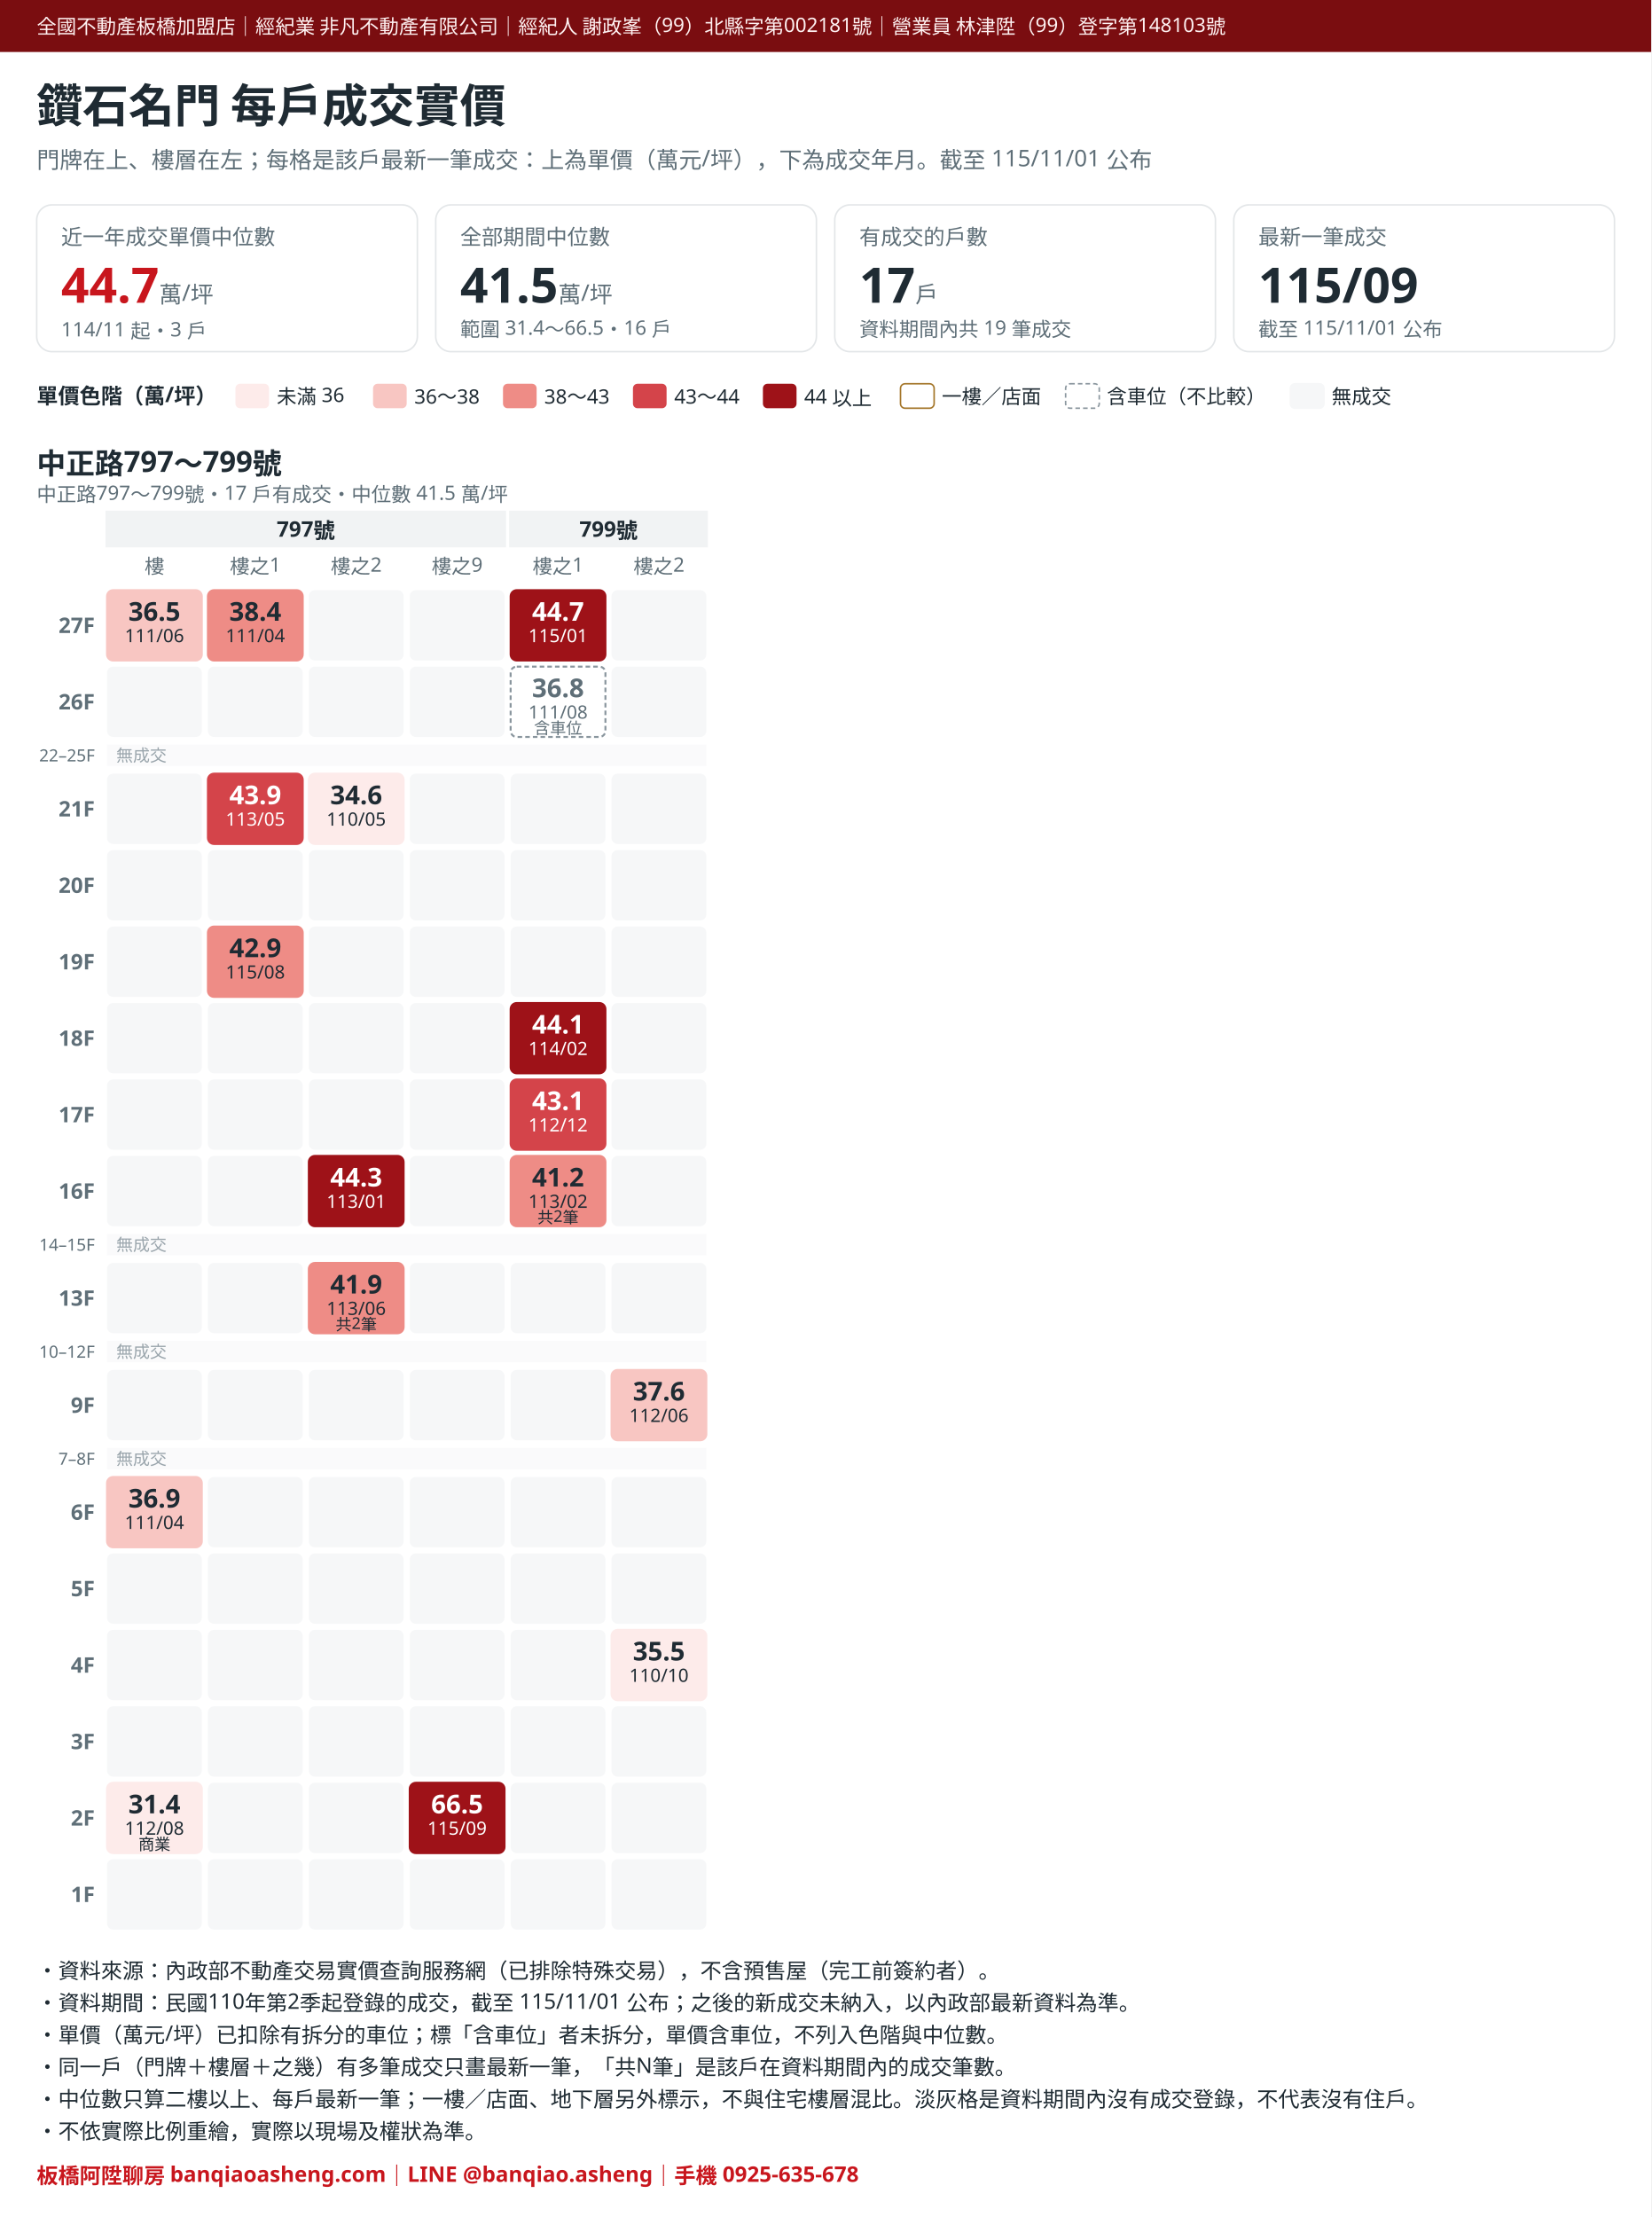
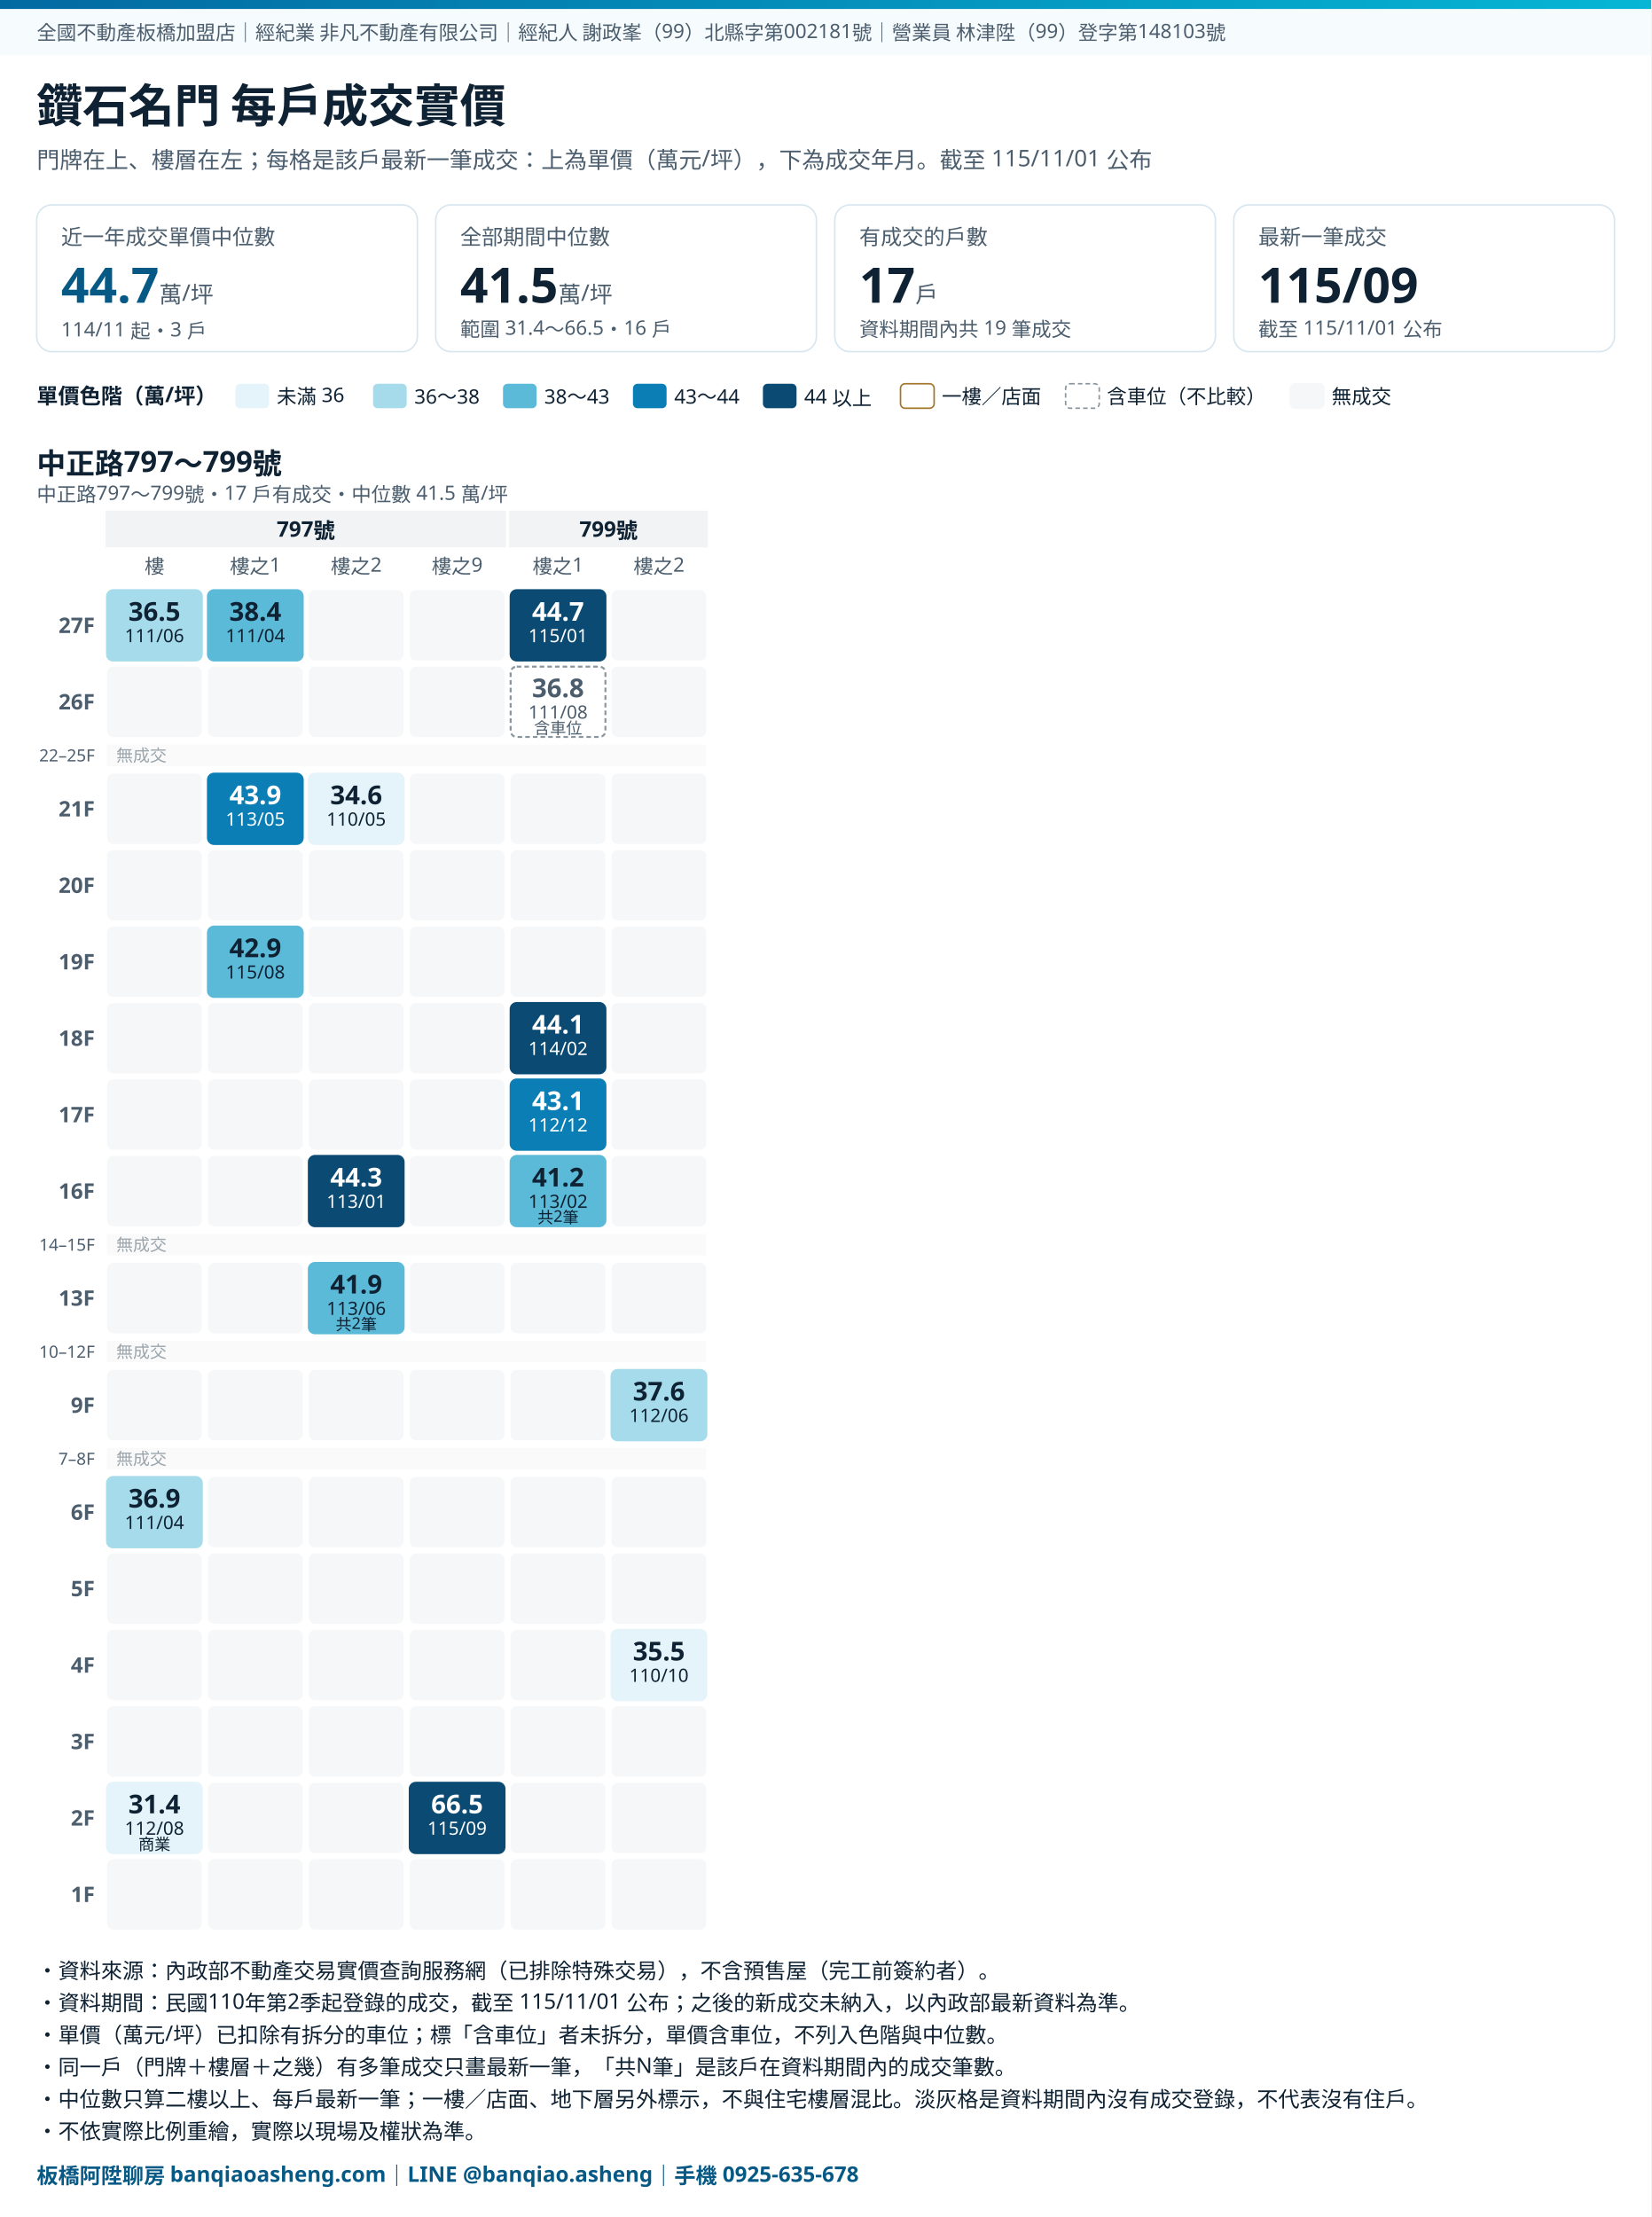
<svg xmlns="http://www.w3.org/2000/svg" viewBox="0 0 1080 1450" preserveAspectRatio="xMidYMin meet" style="width:100%;height:auto;max-width:1080px" font-family="Noto Sans TC, Microsoft JhengHei, PingFang TC, sans-serif">
  <rect width="100%" height="100%" fill="#FFFFFF" />
-   <rect x="0" y="0" width="1080" height="34" fill="#7A0D10" />
-   <text x="24" y="22" font-size="13" fill="#FFF2F2">全國不動產板橋加盟店｜經紀業 非凡不動產有限公司｜經紀人 謝政峯（99）北縣字第002181號｜營業員 林津陞（99）登字第148103號</text>
-   <text x="24" y="80" font-size="30" font-weight="700" fill="#1F2B33">鑽石名門 每戶成交實價</text>
-   <text x="24" y="110" font-size="15" fill="#5F6F78">門牌在上、樓層在左；每格是該戶最新一筆成交：上為單價（萬元/坪），下為成交年月。截至 115/11/01 公布</text>
-   <rect x="24.0" y="134" width="249.0" height="96" rx="10" fill="#FFFFFF" stroke="#E3E6E8" />
-   <text x="40.0" y="160" font-size="14" fill="#5F6F78">近一年成交單價中位數</text>
-   <text x="40.0" y="198" font-size="32" font-weight="700" fill="#C8161D">44.7<tspan font-size="15" font-weight="400" fill="#5F6F78"> 萬/坪</tspan>
-   </text>
-   <text x="40.0" y="220" font-size="13" fill="#5F6F78">114/11 起・3 戶</text>
-   <rect x="285.0" y="134" width="249.0" height="96" rx="10" fill="#FFFFFF" stroke="#E3E6E8" />
-   <text x="301.0" y="160" font-size="14" fill="#5F6F78">全部期間中位數</text>
-   <text x="301.0" y="198" font-size="32" font-weight="700" fill="#1F2B33">41.5<tspan font-size="15" font-weight="400" fill="#5F6F78"> 萬/坪</tspan>
-   </text>
-   <text x="301.0" y="220" font-size="13" fill="#5F6F78">範圍 31.4～66.5・16 戶</text>
-   <rect x="546.0" y="134" width="249.0" height="96" rx="10" fill="#FFFFFF" stroke="#E3E6E8" />
-   <text x="562.0" y="160" font-size="14" fill="#5F6F78">有成交的戶數</text>
-   <text x="562.0" y="198" font-size="32" font-weight="700" fill="#1F2B33">17<tspan font-size="15" font-weight="400" fill="#5F6F78"> 戶</tspan>
-   </text>
-   <text x="562.0" y="220" font-size="13" fill="#5F6F78">資料期間內共 19 筆成交</text>
-   <rect x="807.0" y="134" width="249.0" height="96" rx="10" fill="#FFFFFF" stroke="#E3E6E8" />
-   <text x="823.0" y="160" font-size="14" fill="#5F6F78">最新一筆成交</text>
-   <text x="823.0" y="198" font-size="32" font-weight="700" fill="#1F2B33">115/09<tspan font-size="15" font-weight="400" fill="#5F6F78"> </tspan>
-   </text>
-   <text x="823.0" y="220" font-size="13" fill="#5F6F78">截至 115/11/01 公布</text>
-   <text x="24" y="264" font-size="14" font-weight="700" fill="#1F2B33">單價色階（萬/坪）</text>
-   <rect x="154" y="251" width="22" height="16" rx="3" fill="#FDEBEA" />
-   <text x="181" y="264" font-size="13" fill="#1F2B33">未滿 36</text>
-   <rect x="244" y="251" width="22" height="16" rx="3" fill="#F8C6C2" />
-   <text x="271" y="264" font-size="13" fill="#1F2B33">36～38</text>
-   <rect x="329" y="251" width="22" height="16" rx="3" fill="#EE8C86" />
-   <text x="356" y="264" font-size="13" fill="#1F2B33">38～43</text>
-   <rect x="414" y="251" width="22" height="16" rx="3" fill="#D4444A" />
-   <text x="441" y="264" font-size="13" fill="#1F2B33">43～44</text>
-   <rect x="499" y="251" width="22" height="16" rx="3" fill="#9E1218" />
-   <text x="526" y="264" font-size="13" fill="#1F2B33">44 以上</text>
+   <defs>
+     <linearGradient id="band" x1="0" x2="1" y1="0" y2="0">
+       <stop offset="0" stop-color="#0369A1" />
+       <stop offset="1" stop-color="#06B6D4" />
+     </linearGradient>
+   </defs>
+   <rect x="0" y="0" width="1080" height="6" fill="url(#band)" />
+   <rect x="0" y="6" width="1080" height="30" fill="#F6FBFD" />
+   <text x="24" y="26" font-size="13" fill="#4C5E6E">全國不動產板橋加盟店｜經紀業 非凡不動產有限公司｜經紀人 謝政峯（99）北縣字第002181號｜營業員 林津陞（99）登字第148103號</text>
+   <text x="24" y="80" font-size="30" font-weight="700" fill="#0F2233">鑽石名門 每戶成交實價</text>
+   <text x="24" y="110" font-size="15" fill="#4C5E6E">門牌在上、樓層在左；每格是該戶最新一筆成交：上為單價（萬元/坪），下為成交年月。截至 115/11/01 公布</text>
+   <rect x="24.0" y="134" width="249.0" height="96" rx="10" fill="#FFFFFF" stroke="#D7E6EF" />
+   <text x="40.0" y="160" font-size="14" fill="#4C5E6E">近一年成交單價中位數</text>
+   <text x="40.0" y="198" font-size="32" font-weight="700" fill="#075985">44.7<tspan font-size="15" font-weight="400" fill="#4C5E6E"> 萬/坪</tspan>
+   </text>
+   <text x="40.0" y="220" font-size="13" fill="#4C5E6E">114/11 起・3 戶</text>
+   <rect x="285.0" y="134" width="249.0" height="96" rx="10" fill="#FFFFFF" stroke="#D7E6EF" />
+   <text x="301.0" y="160" font-size="14" fill="#4C5E6E">全部期間中位數</text>
+   <text x="301.0" y="198" font-size="32" font-weight="700" fill="#0F2233">41.5<tspan font-size="15" font-weight="400" fill="#4C5E6E"> 萬/坪</tspan>
+   </text>
+   <text x="301.0" y="220" font-size="13" fill="#4C5E6E">範圍 31.4～66.5・16 戶</text>
+   <rect x="546.0" y="134" width="249.0" height="96" rx="10" fill="#FFFFFF" stroke="#D7E6EF" />
+   <text x="562.0" y="160" font-size="14" fill="#4C5E6E">有成交的戶數</text>
+   <text x="562.0" y="198" font-size="32" font-weight="700" fill="#0F2233">17<tspan font-size="15" font-weight="400" fill="#4C5E6E"> 戶</tspan>
+   </text>
+   <text x="562.0" y="220" font-size="13" fill="#4C5E6E">資料期間內共 19 筆成交</text>
+   <rect x="807.0" y="134" width="249.0" height="96" rx="10" fill="#FFFFFF" stroke="#D7E6EF" />
+   <text x="823.0" y="160" font-size="14" fill="#4C5E6E">最新一筆成交</text>
+   <text x="823.0" y="198" font-size="32" font-weight="700" fill="#0F2233">115/09<tspan font-size="15" font-weight="400" fill="#4C5E6E"> </tspan>
+   </text>
+   <text x="823.0" y="220" font-size="13" fill="#4C5E6E">截至 115/11/01 公布</text>
+   <text x="24" y="264" font-size="14" font-weight="700" fill="#0F2233">單價色階（萬/坪）</text>
+   <rect x="154" y="251" width="22" height="16" rx="3" fill="#E4F4FA" />
+   <text x="181" y="264" font-size="13" fill="#0F2233">未滿 36</text>
+   <rect x="244" y="251" width="22" height="16" rx="3" fill="#A5DBEA" />
+   <text x="271" y="264" font-size="13" fill="#0F2233">36～38</text>
+   <rect x="329" y="251" width="22" height="16" rx="3" fill="#5BBAD8" />
+   <text x="356" y="264" font-size="13" fill="#0F2233">38～43</text>
+   <rect x="414" y="251" width="22" height="16" rx="3" fill="#0B7FB5" />
+   <text x="441" y="264" font-size="13" fill="#0F2233">43～44</text>
+   <rect x="499" y="251" width="22" height="16" rx="3" fill="#0B4A73" />
+   <text x="526" y="264" font-size="13" fill="#0F2233">44 以上</text>
  <rect x="589" y="251" width="22" height="16" rx="3" fill="#FFFFFF" stroke="#A4762A" />
-   <text x="616" y="264" font-size="13" fill="#1F2B33">一樓／店面</text>
+   <text x="616" y="264" font-size="13" fill="#0F2233">一樓／店面</text>
  <rect x="697" y="251" width="22" height="16" rx="3" fill="#FFFFFF" stroke="#8A969E" stroke-dasharray="3 2" />
-   <text x="724" y="264" font-size="13" fill="#1F2B33">含車位（不比較）</text>
+   <text x="724" y="264" font-size="13" fill="#0F2233">含車位（不比較）</text>
  <rect x="844" y="251" width="22" height="16" rx="3" fill="#F6F7F8" stroke="#F6F7F8" />
-   <text x="871" y="264" font-size="13" fill="#1F2B33">無成交</text>
-   <text x="24" y="310" font-size="19" font-weight="700" fill="#1F2B33">中正路797～799號</text>
-   <text x="24" y="328" font-size="13" fill="#5F6F78">中正路797～799號・17 戶有成交・中位數 41.5 萬/坪</text>
+   <text x="871" y="264" font-size="13" fill="#0F2233">無成交</text>
+   <text x="24" y="310" font-size="19" font-weight="700" fill="#0F2233">中正路797～799號</text>
+   <text x="24" y="328" font-size="13" fill="#4C5E6E">中正路797～799號・17 戶有成交・中位數 41.5 萬/坪</text>
  <rect x="69" y="334" width="262" height="24" fill="#F1F3F4" />
-   <text x="200" y="351" font-size="14" font-weight="700" fill="#1F2B33" text-anchor="middle">797號</text>
+   <text x="200" y="351" font-size="14" font-weight="700" fill="#0F2233" text-anchor="middle">797號</text>
  <rect x="333" y="334" width="130" height="24" fill="#F1F3F4" />
-   <text x="398" y="351" font-size="14" font-weight="700" fill="#1F2B33" text-anchor="middle">799號</text>
-   <text x="101" y="375" font-size="13" fill="#5F6F78" text-anchor="middle">樓</text>
-   <text x="167" y="375" font-size="13" fill="#5F6F78" text-anchor="middle">樓之1</text>
-   <text x="233" y="375" font-size="13" fill="#5F6F78" text-anchor="middle">樓之2</text>
-   <text x="299" y="375" font-size="13" fill="#5F6F78" text-anchor="middle">樓之9</text>
-   <text x="365" y="375" font-size="13" fill="#5F6F78" text-anchor="middle">樓之1</text>
-   <text x="431" y="375" font-size="13" fill="#5F6F78" text-anchor="middle">樓之2</text>
-   <text x="62" y="414" font-size="14" font-weight="700" fill="#5F6F78" text-anchor="end">27F</text>
-   <rect x="70" y="386" width="62" height="46" rx="4" fill="#F8C6C2" stroke="#F8C6C2" stroke-width="1.3" />
-   <text x="101" y="406" font-size="17" font-weight="700" fill="#1F2B33" text-anchor="middle">36.5</text>
-   <text x="101" y="420" font-size="12" fill="#1F2B33" text-anchor="middle">111/06</text>
-   <rect x="136" y="386" width="62" height="46" rx="4" fill="#EE8C86" stroke="#EE8C86" stroke-width="1.3" />
-   <text x="167" y="406" font-size="17" font-weight="700" fill="#1F2B33" text-anchor="middle">38.4</text>
-   <text x="167" y="420" font-size="12" fill="#1F2B33" text-anchor="middle">111/04</text>
+   <text x="398" y="351" font-size="14" font-weight="700" fill="#0F2233" text-anchor="middle">799號</text>
+   <text x="101" y="375" font-size="13" fill="#4C5E6E" text-anchor="middle">樓</text>
+   <text x="167" y="375" font-size="13" fill="#4C5E6E" text-anchor="middle">樓之1</text>
+   <text x="233" y="375" font-size="13" fill="#4C5E6E" text-anchor="middle">樓之2</text>
+   <text x="299" y="375" font-size="13" fill="#4C5E6E" text-anchor="middle">樓之9</text>
+   <text x="365" y="375" font-size="13" fill="#4C5E6E" text-anchor="middle">樓之1</text>
+   <text x="431" y="375" font-size="13" fill="#4C5E6E" text-anchor="middle">樓之2</text>
+   <text x="62" y="414" font-size="14" font-weight="700" fill="#4C5E6E" text-anchor="end">27F</text>
+   <rect x="70" y="386" width="62" height="46" rx="4" fill="#A5DBEA" stroke="#A5DBEA" stroke-width="1.3" />
+   <text x="101" y="406" font-size="17" font-weight="700" fill="#0F2233" text-anchor="middle">36.5</text>
+   <text x="101" y="420" font-size="12" fill="#0F2233" text-anchor="middle">111/06</text>
+   <rect x="136" y="386" width="62" height="46" rx="4" fill="#5BBAD8" stroke="#5BBAD8" stroke-width="1.3" />
+   <text x="167" y="406" font-size="17" font-weight="700" fill="#0F2233" text-anchor="middle">38.4</text>
+   <text x="167" y="420" font-size="12" fill="#0F2233" text-anchor="middle">111/04</text>
  <rect x="202" y="386" width="62" height="46" rx="4" fill="#F6F7F8" />
  <rect x="268" y="386" width="62" height="46" rx="4" fill="#F6F7F8" />
-   <rect x="334" y="386" width="62" height="46" rx="4" fill="#9E1218" stroke="#9E1218" stroke-width="1.3" />
+   <rect x="334" y="386" width="62" height="46" rx="4" fill="#0B4A73" stroke="#0B4A73" stroke-width="1.3" />
  <text x="365" y="406" font-size="17" font-weight="700" fill="#FFFFFF" text-anchor="middle">44.7</text>
  <text x="365" y="420" font-size="12" fill="#FFFFFF" text-anchor="middle">115/01</text>
  <rect x="400" y="386" width="62" height="46" rx="4" fill="#F6F7F8" />
-   <text x="62" y="464" font-size="14" font-weight="700" fill="#5F6F78" text-anchor="end">26F</text>
+   <text x="62" y="464" font-size="14" font-weight="700" fill="#4C5E6E" text-anchor="end">26F</text>
  <rect x="70" y="436" width="62" height="46" rx="4" fill="#F6F7F8" />
  <rect x="136" y="436" width="62" height="46" rx="4" fill="#F6F7F8" />
  <rect x="202" y="436" width="62" height="46" rx="4" fill="#F6F7F8" />
  <rect x="268" y="436" width="62" height="46" rx="4" fill="#F6F7F8" />
  <rect x="334" y="436" width="62" height="46" rx="4" fill="#FFFFFF" stroke="#8A969E" stroke-width="1.3" stroke-dasharray="3 2" />
-   <text x="365" y="456" font-size="17" font-weight="700" fill="#5F6F78" text-anchor="middle">36.8</text>
-   <text x="365" y="470" font-size="12" fill="#5F6F78" text-anchor="middle">111/08</text>
-   <text x="365" y="480" font-size="10.5" fill="#5F6F78" text-anchor="middle">含車位</text>
+   <text x="365" y="456" font-size="17" font-weight="700" fill="#4C5E6E" text-anchor="middle">36.8</text>
+   <text x="365" y="470" font-size="12" fill="#4C5E6E" text-anchor="middle">111/08</text>
+   <text x="365" y="480" font-size="10.5" fill="#4C5E6E" text-anchor="middle">含車位</text>
  <rect x="400" y="436" width="62" height="46" rx="4" fill="#F6F7F8" />
  <rect x="70" y="487" width="392" height="14" fill="#FAFAFB" />
-   <text x="62" y="498" font-size="11" fill="#5F6F78" text-anchor="end">22–25F</text>
+   <text x="62" y="498" font-size="11" fill="#4C5E6E" text-anchor="end">22–25F</text>
  <text x="76" y="498" font-size="11" fill="#9AA5AC">無成交</text>
-   <text x="62" y="534" font-size="14" font-weight="700" fill="#5F6F78" text-anchor="end">21F</text>
+   <text x="62" y="534" font-size="14" font-weight="700" fill="#4C5E6E" text-anchor="end">21F</text>
  <rect x="70" y="506" width="62" height="46" rx="4" fill="#F6F7F8" />
-   <rect x="136" y="506" width="62" height="46" rx="4" fill="#D4444A" stroke="#D4444A" stroke-width="1.3" />
+   <rect x="136" y="506" width="62" height="46" rx="4" fill="#0B7FB5" stroke="#0B7FB5" stroke-width="1.3" />
  <text x="167" y="526" font-size="17" font-weight="700" fill="#FFFFFF" text-anchor="middle">43.9</text>
  <text x="167" y="540" font-size="12" fill="#FFFFFF" text-anchor="middle">113/05</text>
-   <rect x="202" y="506" width="62" height="46" rx="4" fill="#FDEBEA" stroke="#FDEBEA" stroke-width="1.3" />
-   <text x="233" y="526" font-size="17" font-weight="700" fill="#1F2B33" text-anchor="middle">34.6</text>
-   <text x="233" y="540" font-size="12" fill="#1F2B33" text-anchor="middle">110/05</text>
+   <rect x="202" y="506" width="62" height="46" rx="4" fill="#E4F4FA" stroke="#E4F4FA" stroke-width="1.3" />
+   <text x="233" y="526" font-size="17" font-weight="700" fill="#0F2233" text-anchor="middle">34.6</text>
+   <text x="233" y="540" font-size="12" fill="#0F2233" text-anchor="middle">110/05</text>
  <rect x="268" y="506" width="62" height="46" rx="4" fill="#F6F7F8" />
  <rect x="334" y="506" width="62" height="46" rx="4" fill="#F6F7F8" />
  <rect x="400" y="506" width="62" height="46" rx="4" fill="#F6F7F8" />
-   <text x="62" y="584" font-size="14" font-weight="700" fill="#5F6F78" text-anchor="end">20F</text>
+   <text x="62" y="584" font-size="14" font-weight="700" fill="#4C5E6E" text-anchor="end">20F</text>
  <rect x="70" y="556" width="62" height="46" rx="4" fill="#F6F7F8" />
  <rect x="136" y="556" width="62" height="46" rx="4" fill="#F6F7F8" />
  <rect x="202" y="556" width="62" height="46" rx="4" fill="#F6F7F8" />
  <rect x="268" y="556" width="62" height="46" rx="4" fill="#F6F7F8" />
  <rect x="334" y="556" width="62" height="46" rx="4" fill="#F6F7F8" />
  <rect x="400" y="556" width="62" height="46" rx="4" fill="#F6F7F8" />
-   <text x="62" y="634" font-size="14" font-weight="700" fill="#5F6F78" text-anchor="end">19F</text>
+   <text x="62" y="634" font-size="14" font-weight="700" fill="#4C5E6E" text-anchor="end">19F</text>
  <rect x="70" y="606" width="62" height="46" rx="4" fill="#F6F7F8" />
-   <rect x="136" y="606" width="62" height="46" rx="4" fill="#EE8C86" stroke="#EE8C86" stroke-width="1.3" />
-   <text x="167" y="626" font-size="17" font-weight="700" fill="#1F2B33" text-anchor="middle">42.9</text>
-   <text x="167" y="640" font-size="12" fill="#1F2B33" text-anchor="middle">115/08</text>
+   <rect x="136" y="606" width="62" height="46" rx="4" fill="#5BBAD8" stroke="#5BBAD8" stroke-width="1.3" />
+   <text x="167" y="626" font-size="17" font-weight="700" fill="#0F2233" text-anchor="middle">42.9</text>
+   <text x="167" y="640" font-size="12" fill="#0F2233" text-anchor="middle">115/08</text>
  <rect x="202" y="606" width="62" height="46" rx="4" fill="#F6F7F8" />
  <rect x="268" y="606" width="62" height="46" rx="4" fill="#F6F7F8" />
  <rect x="334" y="606" width="62" height="46" rx="4" fill="#F6F7F8" />
  <rect x="400" y="606" width="62" height="46" rx="4" fill="#F6F7F8" />
-   <text x="62" y="684" font-size="14" font-weight="700" fill="#5F6F78" text-anchor="end">18F</text>
+   <text x="62" y="684" font-size="14" font-weight="700" fill="#4C5E6E" text-anchor="end">18F</text>
  <rect x="70" y="656" width="62" height="46" rx="4" fill="#F6F7F8" />
  <rect x="136" y="656" width="62" height="46" rx="4" fill="#F6F7F8" />
  <rect x="202" y="656" width="62" height="46" rx="4" fill="#F6F7F8" />
  <rect x="268" y="656" width="62" height="46" rx="4" fill="#F6F7F8" />
-   <rect x="334" y="656" width="62" height="46" rx="4" fill="#9E1218" stroke="#9E1218" stroke-width="1.3" />
+   <rect x="334" y="656" width="62" height="46" rx="4" fill="#0B4A73" stroke="#0B4A73" stroke-width="1.3" />
  <text x="365" y="676" font-size="17" font-weight="700" fill="#FFFFFF" text-anchor="middle">44.1</text>
  <text x="365" y="690" font-size="12" fill="#FFFFFF" text-anchor="middle">114/02</text>
  <rect x="400" y="656" width="62" height="46" rx="4" fill="#F6F7F8" />
-   <text x="62" y="734" font-size="14" font-weight="700" fill="#5F6F78" text-anchor="end">17F</text>
+   <text x="62" y="734" font-size="14" font-weight="700" fill="#4C5E6E" text-anchor="end">17F</text>
  <rect x="70" y="706" width="62" height="46" rx="4" fill="#F6F7F8" />
  <rect x="136" y="706" width="62" height="46" rx="4" fill="#F6F7F8" />
  <rect x="202" y="706" width="62" height="46" rx="4" fill="#F6F7F8" />
  <rect x="268" y="706" width="62" height="46" rx="4" fill="#F6F7F8" />
-   <rect x="334" y="706" width="62" height="46" rx="4" fill="#D4444A" stroke="#D4444A" stroke-width="1.3" />
+   <rect x="334" y="706" width="62" height="46" rx="4" fill="#0B7FB5" stroke="#0B7FB5" stroke-width="1.3" />
  <text x="365" y="726" font-size="17" font-weight="700" fill="#FFFFFF" text-anchor="middle">43.1</text>
  <text x="365" y="740" font-size="12" fill="#FFFFFF" text-anchor="middle">112/12</text>
  <rect x="400" y="706" width="62" height="46" rx="4" fill="#F6F7F8" />
-   <text x="62" y="784" font-size="14" font-weight="700" fill="#5F6F78" text-anchor="end">16F</text>
+   <text x="62" y="784" font-size="14" font-weight="700" fill="#4C5E6E" text-anchor="end">16F</text>
  <rect x="70" y="756" width="62" height="46" rx="4" fill="#F6F7F8" />
  <rect x="136" y="756" width="62" height="46" rx="4" fill="#F6F7F8" />
-   <rect x="202" y="756" width="62" height="46" rx="4" fill="#9E1218" stroke="#9E1218" stroke-width="1.3" />
+   <rect x="202" y="756" width="62" height="46" rx="4" fill="#0B4A73" stroke="#0B4A73" stroke-width="1.3" />
  <text x="233" y="776" font-size="17" font-weight="700" fill="#FFFFFF" text-anchor="middle">44.3</text>
  <text x="233" y="790" font-size="12" fill="#FFFFFF" text-anchor="middle">113/01</text>
  <rect x="268" y="756" width="62" height="46" rx="4" fill="#F6F7F8" />
-   <rect x="334" y="756" width="62" height="46" rx="4" fill="#EE8C86" stroke="#EE8C86" stroke-width="1.3" />
-   <text x="365" y="776" font-size="17" font-weight="700" fill="#1F2B33" text-anchor="middle">41.2</text>
-   <text x="365" y="790" font-size="12" fill="#1F2B33" text-anchor="middle">113/02</text>
-   <text x="365" y="800" font-size="10.5" fill="#1F2B33" text-anchor="middle">共2筆</text>
+   <rect x="334" y="756" width="62" height="46" rx="4" fill="#5BBAD8" stroke="#5BBAD8" stroke-width="1.3" />
+   <text x="365" y="776" font-size="17" font-weight="700" fill="#0F2233" text-anchor="middle">41.2</text>
+   <text x="365" y="790" font-size="12" fill="#0F2233" text-anchor="middle">113/02</text>
+   <text x="365" y="800" font-size="10.5" fill="#0F2233" text-anchor="middle">共2筆</text>
  <rect x="400" y="756" width="62" height="46" rx="4" fill="#F6F7F8" />
  <rect x="70" y="807" width="392" height="14" fill="#FAFAFB" />
-   <text x="62" y="818" font-size="11" fill="#5F6F78" text-anchor="end">14–15F</text>
+   <text x="62" y="818" font-size="11" fill="#4C5E6E" text-anchor="end">14–15F</text>
  <text x="76" y="818" font-size="11" fill="#9AA5AC">無成交</text>
-   <text x="62" y="854" font-size="14" font-weight="700" fill="#5F6F78" text-anchor="end">13F</text>
+   <text x="62" y="854" font-size="14" font-weight="700" fill="#4C5E6E" text-anchor="end">13F</text>
  <rect x="70" y="826" width="62" height="46" rx="4" fill="#F6F7F8" />
  <rect x="136" y="826" width="62" height="46" rx="4" fill="#F6F7F8" />
-   <rect x="202" y="826" width="62" height="46" rx="4" fill="#EE8C86" stroke="#EE8C86" stroke-width="1.3" />
-   <text x="233" y="846" font-size="17" font-weight="700" fill="#1F2B33" text-anchor="middle">41.9</text>
-   <text x="233" y="860" font-size="12" fill="#1F2B33" text-anchor="middle">113/06</text>
-   <text x="233" y="870" font-size="10.5" fill="#1F2B33" text-anchor="middle">共2筆</text>
+   <rect x="202" y="826" width="62" height="46" rx="4" fill="#5BBAD8" stroke="#5BBAD8" stroke-width="1.3" />
+   <text x="233" y="846" font-size="17" font-weight="700" fill="#0F2233" text-anchor="middle">41.9</text>
+   <text x="233" y="860" font-size="12" fill="#0F2233" text-anchor="middle">113/06</text>
+   <text x="233" y="870" font-size="10.5" fill="#0F2233" text-anchor="middle">共2筆</text>
  <rect x="268" y="826" width="62" height="46" rx="4" fill="#F6F7F8" />
  <rect x="334" y="826" width="62" height="46" rx="4" fill="#F6F7F8" />
  <rect x="400" y="826" width="62" height="46" rx="4" fill="#F6F7F8" />
  <rect x="70" y="877" width="392" height="14" fill="#FAFAFB" />
-   <text x="62" y="888" font-size="11" fill="#5F6F78" text-anchor="end">10–12F</text>
+   <text x="62" y="888" font-size="11" fill="#4C5E6E" text-anchor="end">10–12F</text>
  <text x="76" y="888" font-size="11" fill="#9AA5AC">無成交</text>
-   <text x="62" y="924" font-size="14" font-weight="700" fill="#5F6F78" text-anchor="end">9F</text>
+   <text x="62" y="924" font-size="14" font-weight="700" fill="#4C5E6E" text-anchor="end">9F</text>
  <rect x="70" y="896" width="62" height="46" rx="4" fill="#F6F7F8" />
  <rect x="136" y="896" width="62" height="46" rx="4" fill="#F6F7F8" />
  <rect x="202" y="896" width="62" height="46" rx="4" fill="#F6F7F8" />
  <rect x="268" y="896" width="62" height="46" rx="4" fill="#F6F7F8" />
  <rect x="334" y="896" width="62" height="46" rx="4" fill="#F6F7F8" />
-   <rect x="400" y="896" width="62" height="46" rx="4" fill="#F8C6C2" stroke="#F8C6C2" stroke-width="1.3" />
-   <text x="431" y="916" font-size="17" font-weight="700" fill="#1F2B33" text-anchor="middle">37.6</text>
-   <text x="431" y="930" font-size="12" fill="#1F2B33" text-anchor="middle">112/06</text>
+   <rect x="400" y="896" width="62" height="46" rx="4" fill="#A5DBEA" stroke="#A5DBEA" stroke-width="1.3" />
+   <text x="431" y="916" font-size="17" font-weight="700" fill="#0F2233" text-anchor="middle">37.6</text>
+   <text x="431" y="930" font-size="12" fill="#0F2233" text-anchor="middle">112/06</text>
  <rect x="70" y="947" width="392" height="14" fill="#FAFAFB" />
-   <text x="62" y="958" font-size="11" fill="#5F6F78" text-anchor="end">7–8F</text>
+   <text x="62" y="958" font-size="11" fill="#4C5E6E" text-anchor="end">7–8F</text>
  <text x="76" y="958" font-size="11" fill="#9AA5AC">無成交</text>
-   <text x="62" y="994" font-size="14" font-weight="700" fill="#5F6F78" text-anchor="end">6F</text>
-   <rect x="70" y="966" width="62" height="46" rx="4" fill="#F8C6C2" stroke="#F8C6C2" stroke-width="1.3" />
-   <text x="101" y="986" font-size="17" font-weight="700" fill="#1F2B33" text-anchor="middle">36.9</text>
-   <text x="101" y="1000" font-size="12" fill="#1F2B33" text-anchor="middle">111/04</text>
+   <text x="62" y="994" font-size="14" font-weight="700" fill="#4C5E6E" text-anchor="end">6F</text>
+   <rect x="70" y="966" width="62" height="46" rx="4" fill="#A5DBEA" stroke="#A5DBEA" stroke-width="1.3" />
+   <text x="101" y="986" font-size="17" font-weight="700" fill="#0F2233" text-anchor="middle">36.9</text>
+   <text x="101" y="1000" font-size="12" fill="#0F2233" text-anchor="middle">111/04</text>
  <rect x="136" y="966" width="62" height="46" rx="4" fill="#F6F7F8" />
  <rect x="202" y="966" width="62" height="46" rx="4" fill="#F6F7F8" />
  <rect x="268" y="966" width="62" height="46" rx="4" fill="#F6F7F8" />
  <rect x="334" y="966" width="62" height="46" rx="4" fill="#F6F7F8" />
  <rect x="400" y="966" width="62" height="46" rx="4" fill="#F6F7F8" />
-   <text x="62" y="1044" font-size="14" font-weight="700" fill="#5F6F78" text-anchor="end">5F</text>
+   <text x="62" y="1044" font-size="14" font-weight="700" fill="#4C5E6E" text-anchor="end">5F</text>
  <rect x="70" y="1016" width="62" height="46" rx="4" fill="#F6F7F8" />
  <rect x="136" y="1016" width="62" height="46" rx="4" fill="#F6F7F8" />
  <rect x="202" y="1016" width="62" height="46" rx="4" fill="#F6F7F8" />
  <rect x="268" y="1016" width="62" height="46" rx="4" fill="#F6F7F8" />
  <rect x="334" y="1016" width="62" height="46" rx="4" fill="#F6F7F8" />
  <rect x="400" y="1016" width="62" height="46" rx="4" fill="#F6F7F8" />
-   <text x="62" y="1094" font-size="14" font-weight="700" fill="#5F6F78" text-anchor="end">4F</text>
+   <text x="62" y="1094" font-size="14" font-weight="700" fill="#4C5E6E" text-anchor="end">4F</text>
  <rect x="70" y="1066" width="62" height="46" rx="4" fill="#F6F7F8" />
  <rect x="136" y="1066" width="62" height="46" rx="4" fill="#F6F7F8" />
  <rect x="202" y="1066" width="62" height="46" rx="4" fill="#F6F7F8" />
  <rect x="268" y="1066" width="62" height="46" rx="4" fill="#F6F7F8" />
  <rect x="334" y="1066" width="62" height="46" rx="4" fill="#F6F7F8" />
-   <rect x="400" y="1066" width="62" height="46" rx="4" fill="#FDEBEA" stroke="#FDEBEA" stroke-width="1.3" />
-   <text x="431" y="1086" font-size="17" font-weight="700" fill="#1F2B33" text-anchor="middle">35.5</text>
-   <text x="431" y="1100" font-size="12" fill="#1F2B33" text-anchor="middle">110/10</text>
-   <text x="62" y="1144" font-size="14" font-weight="700" fill="#5F6F78" text-anchor="end">3F</text>
+   <rect x="400" y="1066" width="62" height="46" rx="4" fill="#E4F4FA" stroke="#E4F4FA" stroke-width="1.3" />
+   <text x="431" y="1086" font-size="17" font-weight="700" fill="#0F2233" text-anchor="middle">35.5</text>
+   <text x="431" y="1100" font-size="12" fill="#0F2233" text-anchor="middle">110/10</text>
+   <text x="62" y="1144" font-size="14" font-weight="700" fill="#4C5E6E" text-anchor="end">3F</text>
  <rect x="70" y="1116" width="62" height="46" rx="4" fill="#F6F7F8" />
  <rect x="136" y="1116" width="62" height="46" rx="4" fill="#F6F7F8" />
  <rect x="202" y="1116" width="62" height="46" rx="4" fill="#F6F7F8" />
  <rect x="268" y="1116" width="62" height="46" rx="4" fill="#F6F7F8" />
  <rect x="334" y="1116" width="62" height="46" rx="4" fill="#F6F7F8" />
  <rect x="400" y="1116" width="62" height="46" rx="4" fill="#F6F7F8" />
-   <text x="62" y="1194" font-size="14" font-weight="700" fill="#5F6F78" text-anchor="end">2F</text>
-   <rect x="70" y="1166" width="62" height="46" rx="4" fill="#FDEBEA" stroke="#FDEBEA" stroke-width="1.3" />
-   <text x="101" y="1186" font-size="17" font-weight="700" fill="#1F2B33" text-anchor="middle">31.4</text>
-   <text x="101" y="1200" font-size="12" fill="#1F2B33" text-anchor="middle">112/08</text>
-   <text x="101" y="1210" font-size="10.5" fill="#1F2B33" text-anchor="middle">商業</text>
+   <text x="62" y="1194" font-size="14" font-weight="700" fill="#4C5E6E" text-anchor="end">2F</text>
+   <rect x="70" y="1166" width="62" height="46" rx="4" fill="#E4F4FA" stroke="#E4F4FA" stroke-width="1.3" />
+   <text x="101" y="1186" font-size="17" font-weight="700" fill="#0F2233" text-anchor="middle">31.4</text>
+   <text x="101" y="1200" font-size="12" fill="#0F2233" text-anchor="middle">112/08</text>
+   <text x="101" y="1210" font-size="10.5" fill="#0F2233" text-anchor="middle">商業</text>
  <rect x="136" y="1166" width="62" height="46" rx="4" fill="#F6F7F8" />
  <rect x="202" y="1166" width="62" height="46" rx="4" fill="#F6F7F8" />
-   <rect x="268" y="1166" width="62" height="46" rx="4" fill="#9E1218" stroke="#9E1218" stroke-width="1.3" />
+   <rect x="268" y="1166" width="62" height="46" rx="4" fill="#0B4A73" stroke="#0B4A73" stroke-width="1.3" />
  <text x="299" y="1186" font-size="17" font-weight="700" fill="#FFFFFF" text-anchor="middle">66.5</text>
  <text x="299" y="1200" font-size="12" fill="#FFFFFF" text-anchor="middle">115/09</text>
  <rect x="334" y="1166" width="62" height="46" rx="4" fill="#F6F7F8" />
  <rect x="400" y="1166" width="62" height="46" rx="4" fill="#F6F7F8" />
-   <text x="62" y="1244" font-size="14" font-weight="700" fill="#5F6F78" text-anchor="end">1F</text>
+   <text x="62" y="1244" font-size="14" font-weight="700" fill="#4C5E6E" text-anchor="end">1F</text>
  <rect x="70" y="1216" width="62" height="46" rx="4" fill="#F6F7F8" />
  <rect x="136" y="1216" width="62" height="46" rx="4" fill="#F6F7F8" />
  <rect x="202" y="1216" width="62" height="46" rx="4" fill="#F6F7F8" />
  <rect x="268" y="1216" width="62" height="46" rx="4" fill="#F6F7F8" />
  <rect x="334" y="1216" width="62" height="46" rx="4" fill="#F6F7F8" />
  <rect x="400" y="1216" width="62" height="46" rx="4" fill="#F6F7F8" />
-   <text x="24" y="1294" font-size="14" fill="#1F2B33">・資料來源：內政部不動產交易實價查詢服務網（已排除特殊交易），不含預售屋（完工前簽約者）。</text>
-   <text x="24" y="1315" font-size="14" fill="#1F2B33">・資料期間：民國110年第2季起登錄的成交，截至 115/11/01 公布；之後的新成交未納入，以內政部最新資料為準。</text>
-   <text x="24" y="1336" font-size="14" fill="#1F2B33">・單價（萬元/坪）已扣除有拆分的車位；標「含車位」者未拆分，單價含車位，不列入色階與中位數。</text>
-   <text x="24" y="1357" font-size="14" fill="#1F2B33">・同一戶（門牌＋樓層＋之幾）有多筆成交只畫最新一筆，「共N筆」是該戶在資料期間內的成交筆數。</text>
-   <text x="24" y="1378" font-size="14" fill="#1F2B33">・中位數只算二樓以上、每戶最新一筆；一樓／店面、地下層另外標示，不與住宅樓層混比。淡灰格是資料期間內沒有成交登錄，不代表沒有住戶。</text>
-   <text x="24" y="1399" font-size="14" fill="#1F2B33">・不依實際比例重繪，實際以現場及權狀為準。</text>
-   <text x="24" y="1428" font-size="14" font-weight="700" fill="#C8161D">板橋阿陞聊房 banqiaoasheng.com｜LINE @banqiao.asheng｜手機 0925-635-678</text>
+   <text x="24" y="1294" font-size="14" fill="#0F2233">・資料來源：內政部不動產交易實價查詢服務網（已排除特殊交易），不含預售屋（完工前簽約者）。</text>
+   <text x="24" y="1315" font-size="14" fill="#0F2233">・資料期間：民國110年第2季起登錄的成交，截至 115/11/01 公布；之後的新成交未納入，以內政部最新資料為準。</text>
+   <text x="24" y="1336" font-size="14" fill="#0F2233">・單價（萬元/坪）已扣除有拆分的車位；標「含車位」者未拆分，單價含車位，不列入色階與中位數。</text>
+   <text x="24" y="1357" font-size="14" fill="#0F2233">・同一戶（門牌＋樓層＋之幾）有多筆成交只畫最新一筆，「共N筆」是該戶在資料期間內的成交筆數。</text>
+   <text x="24" y="1378" font-size="14" fill="#0F2233">・中位數只算二樓以上、每戶最新一筆；一樓／店面、地下層另外標示，不與住宅樓層混比。淡灰格是資料期間內沒有成交登錄，不代表沒有住戶。</text>
+   <text x="24" y="1399" font-size="14" fill="#0F2233">・不依實際比例重繪，實際以現場及權狀為準。</text>
+   <text x="24" y="1428" font-size="14" font-weight="700" fill="#075985">板橋阿陞聊房 banqiaoasheng.com｜LINE @banqiao.asheng｜手機 0925-635-678</text>
</svg>
